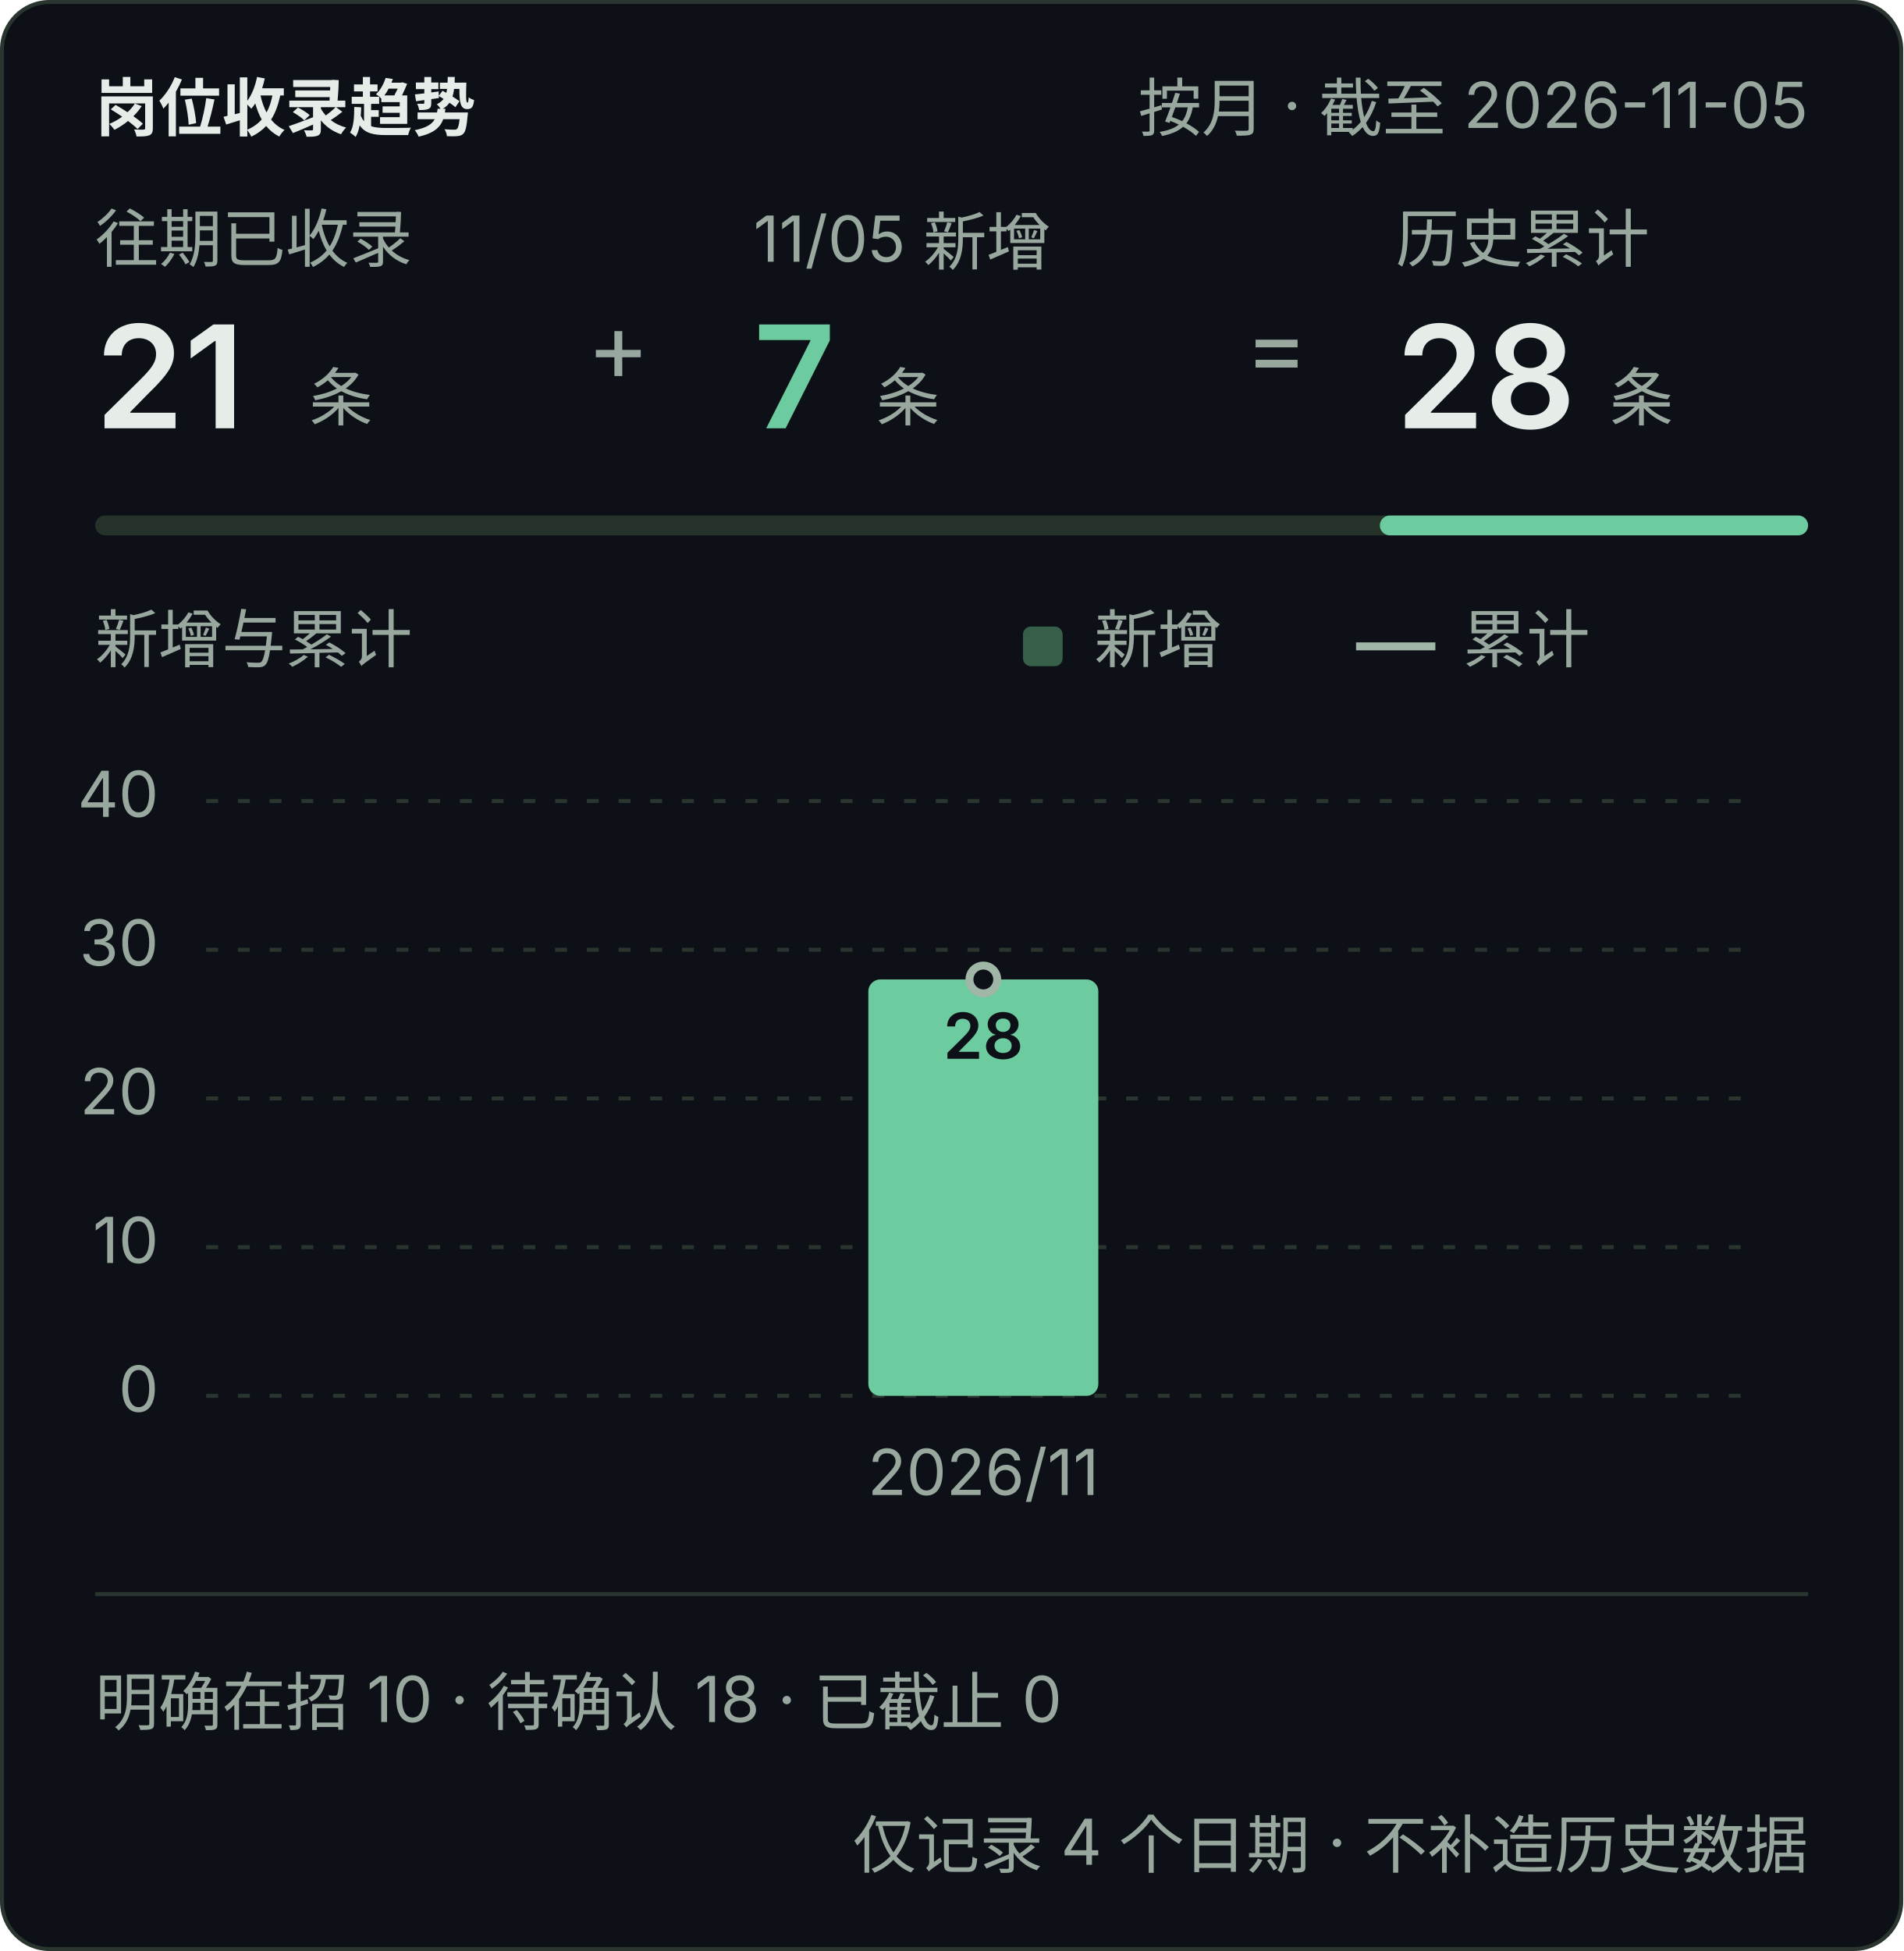
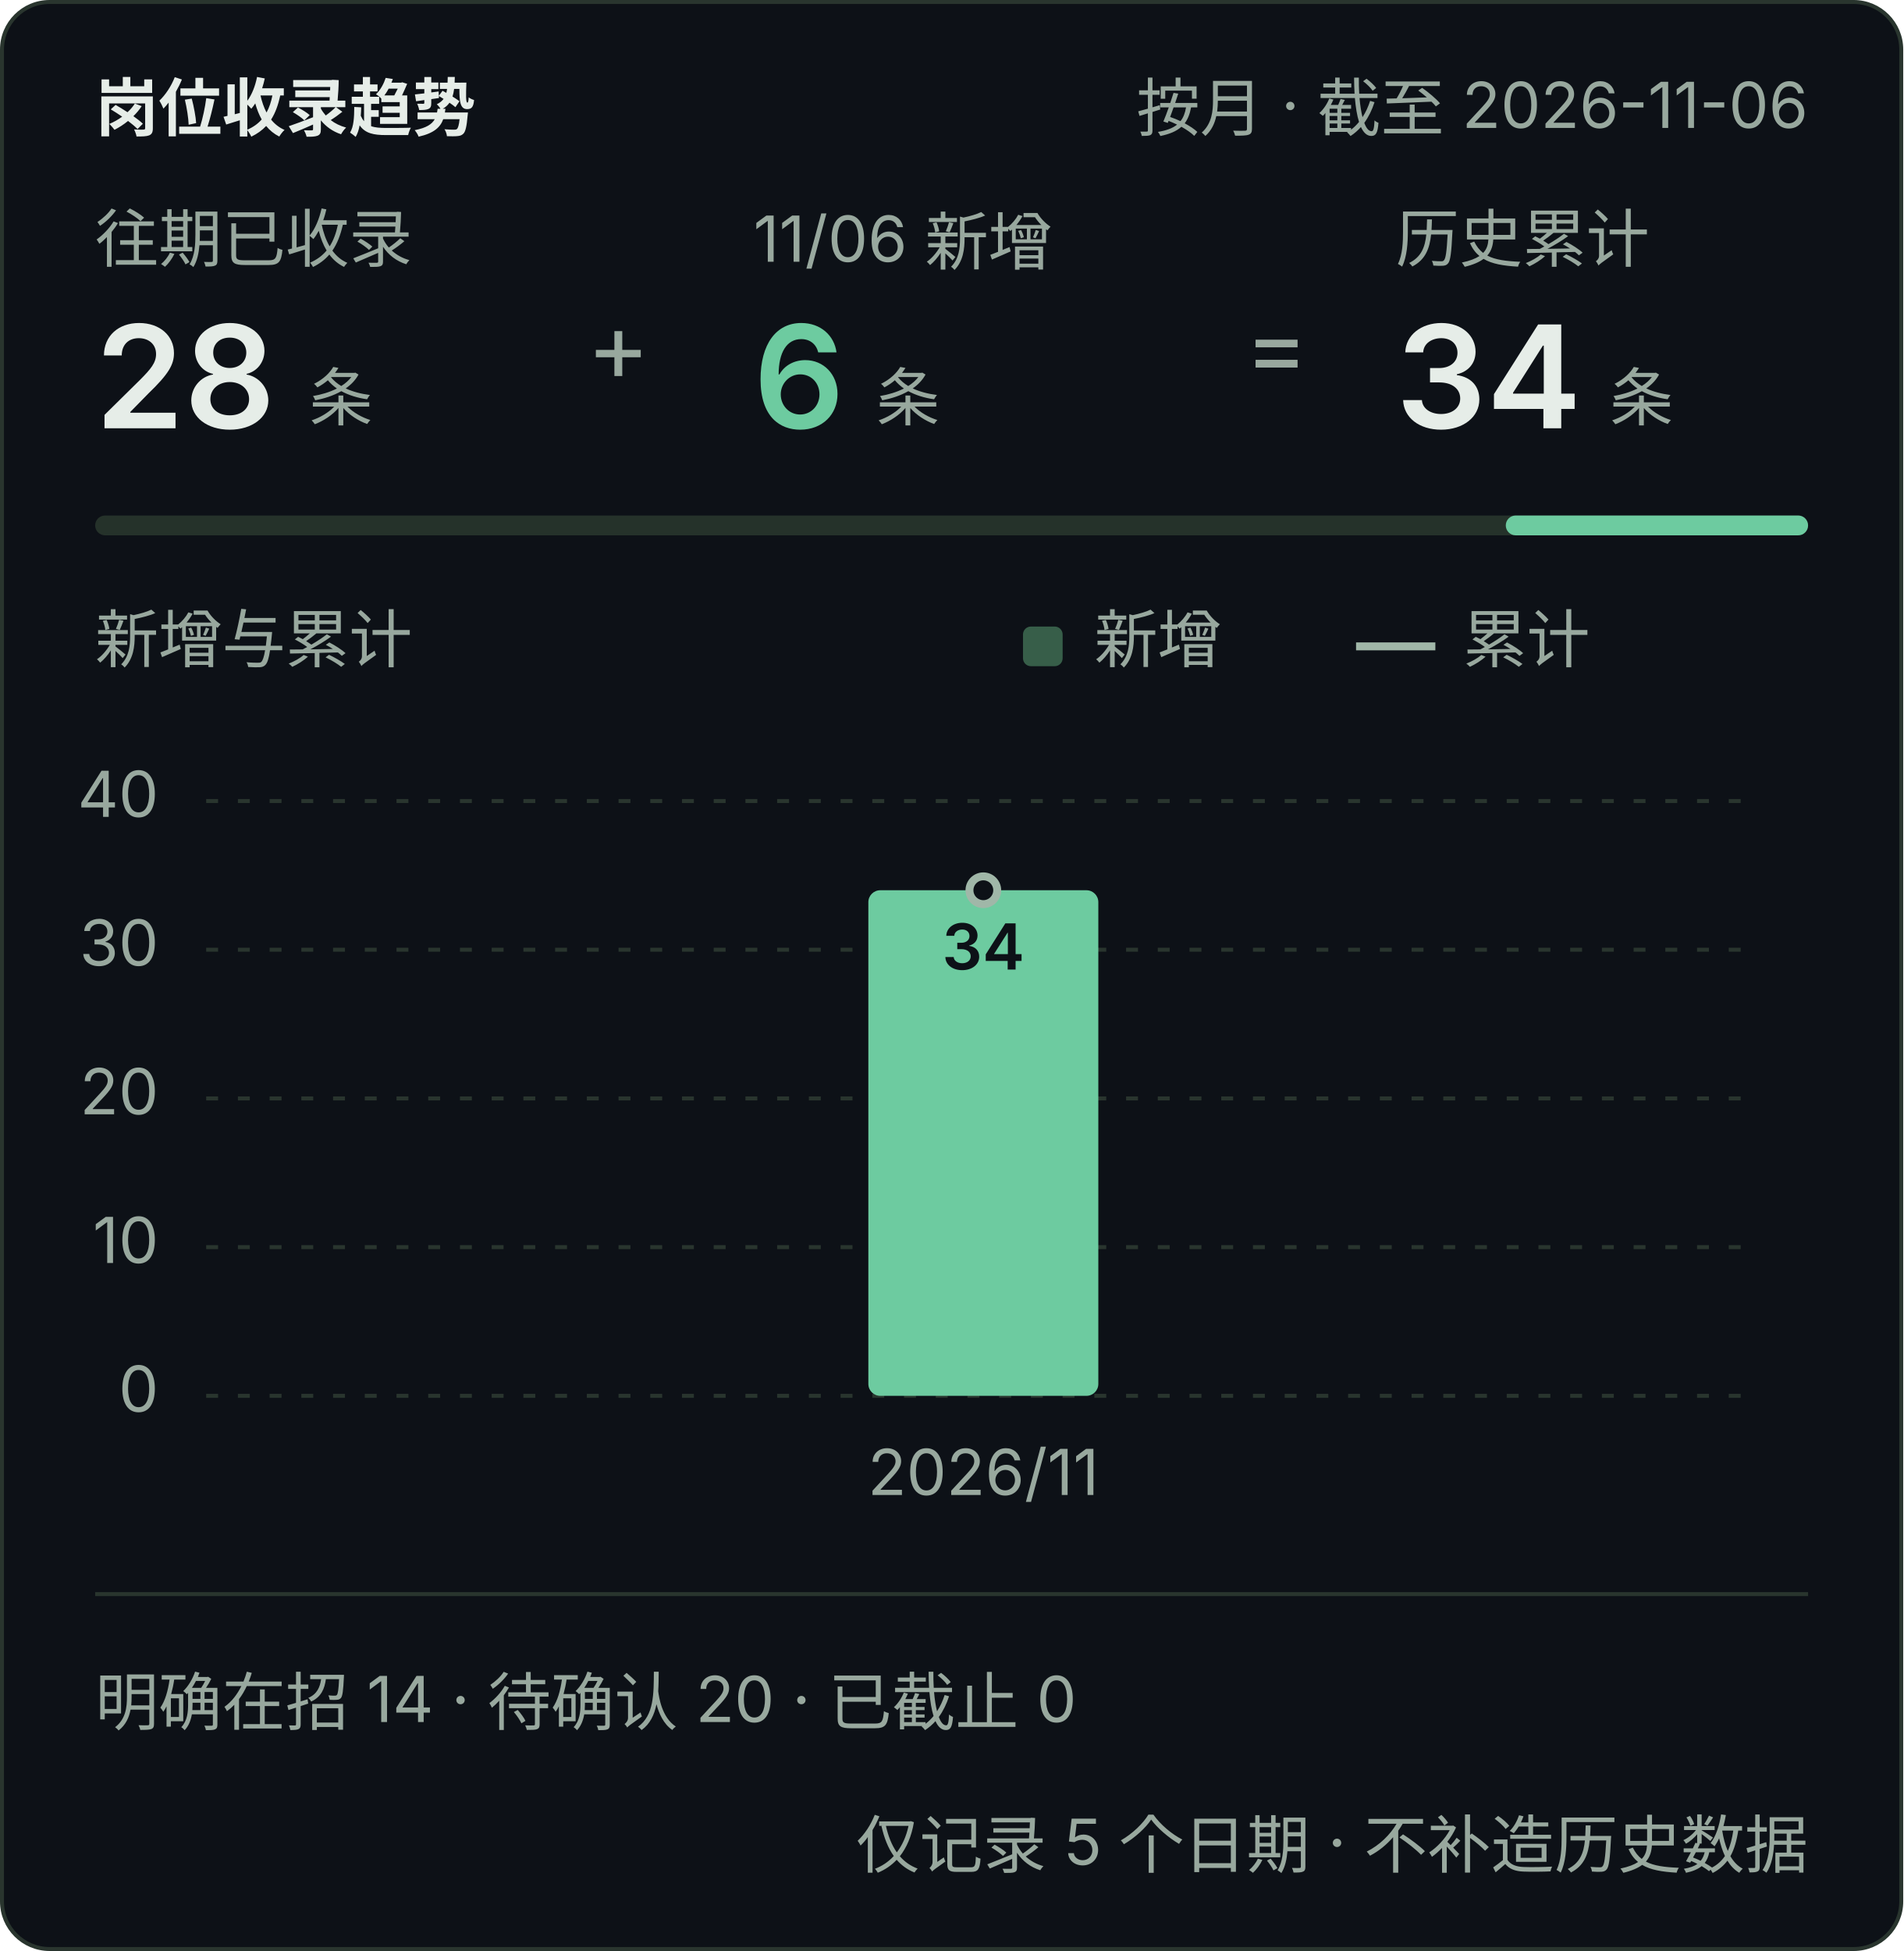
<svg xmlns="http://www.w3.org/2000/svg" width="480" height="492" viewBox="0 0 480 492" role="img" aria-labelledby="title desc">
  <rect x=".5" y=".5" width="479" height="491" rx="12" fill="#0d1117" stroke="#29352e" />
  <g font-family="-apple-system,BlinkMacSystemFont,Segoe UI,PingFang SC,Microsoft YaHei,sans-serif">
    <text x="24" y="33" fill="#e6ede8" font-size="16" font-weight="600" text-anchor="start">岗位收录趋势</text>
-     <text x="456" y="33" fill="#98a89e" font-size="16" font-weight="400" text-anchor="end">按月 · 截至 2026-11-05</text>
+     <text x="456" y="33" fill="#98a89e" font-size="16" font-weight="400" text-anchor="end">按月 · 截至 2026-11-06</text>
    <text x="24" y="66" fill="#98a89e" font-size="16" font-weight="400" text-anchor="start">往期已收录</text>
-     <text x="24" y="108" fill="#e6ede8" font-size="36" font-weight="600" text-anchor="start">21</text>
+     <text x="24" y="108" fill="#e6ede8" font-size="36" font-weight="600" text-anchor="start">28</text>
    <text x="78" y="106" fill="#98a89e" font-size="16" font-weight="400" text-anchor="start">条</text>
-     <text x="190" y="66" fill="#98a89e" font-size="16" font-weight="400" text-anchor="start">11/05 新增</text>
-     <text x="190" y="108" fill="#6dcba0" font-size="36" font-weight="600" text-anchor="start">7</text>
+     <text x="190" y="66" fill="#98a89e" font-size="16" font-weight="400" text-anchor="start">11/06 新增</text>
+     <text x="190" y="108" fill="#6dcba0" font-size="36" font-weight="600" text-anchor="start">6</text>
    <text x="221" y="106" fill="#98a89e" font-size="16" font-weight="400" text-anchor="start">条</text>
    <text x="352" y="66" fill="#98a89e" font-size="16" font-weight="400" text-anchor="start">历史累计</text>
-     <text x="352" y="108" fill="#e6ede8" font-size="36" font-weight="600" text-anchor="start">28</text>
+     <text x="352" y="108" fill="#e6ede8" font-size="36" font-weight="600" text-anchor="start">34</text>
    <text x="406" y="106" fill="#98a89e" font-size="16" font-weight="400" text-anchor="start">条</text>
    <text x="148" y="96" fill="#98a89e" font-size="24" font-weight="400" text-anchor="start">+</text>
    <text x="314" y="96" fill="#98a89e" font-size="24" font-weight="400" text-anchor="start">=</text>
    <rect x="24" y="130" width="432" height="5" rx="2.5" fill="#25322a" />
-     <rect x="348.00" y="130" width="108.00" height="5" rx="2.5" fill="#6dcba0" />
+     <rect x="379.76" y="130" width="76.24" height="5" rx="2.5" fill="#6dcba0" />
    <text x="24" y="167" fill="#98a89e" font-size="16" font-weight="400" text-anchor="start">新增与累计</text>
    <rect x="258" y="158" width="10" height="10" rx="2" fill="#375e49" />
    <text x="276" y="167" fill="#98a89e" font-size="16" font-weight="400" text-anchor="start">新增</text>
    <line x1="342" y1="163" x2="362" y2="163" stroke="#a0b7a8" stroke-width="2" />
    <text x="369" y="167" fill="#98a89e" font-size="16" font-weight="400" text-anchor="start">累计</text>
    <line x1="52" y1="352.0" x2="444" y2="352.0" stroke="#29352e" stroke-dasharray="3 5" />
    <text x="40" y="356.0" fill="#98a89e" font-size="16" font-weight="400" text-anchor="end">0</text>
    <line x1="52" y1="314.5" x2="444" y2="314.5" stroke="#29352e" stroke-dasharray="3 5" />
    <text x="40" y="318.5" fill="#98a89e" font-size="16" font-weight="400" text-anchor="end">10</text>
    <line x1="52" y1="277.0" x2="444" y2="277.0" stroke="#29352e" stroke-dasharray="3 5" />
    <text x="40" y="281.0" fill="#98a89e" font-size="16" font-weight="400" text-anchor="end">20</text>
    <line x1="52" y1="239.5" x2="444" y2="239.5" stroke="#29352e" stroke-dasharray="3 5" />
    <text x="40" y="243.5" fill="#98a89e" font-size="16" font-weight="400" text-anchor="end">30</text>
    <line x1="52" y1="202.0" x2="444" y2="202.0" stroke="#29352e" stroke-dasharray="3 5" />
    <text x="40" y="206.0" fill="#98a89e" font-size="16" font-weight="400" text-anchor="end">40</text>
-     <rect x="219.00" y="247.00" width="58.00" height="105.00" rx="3" fill="#6dcba0" />
-     <text x="248.0" y="267.0" fill="#0d1117" font-size="16" font-weight="600" text-anchor="middle">28</text>
+     <rect x="219.00" y="224.50" width="58.00" height="127.50" rx="3" fill="#6dcba0" />
+     <text x="248.0" y="244.5" fill="#0d1117" font-size="16" font-weight="600" text-anchor="middle">34</text>
    <text x="248.0" y="377" fill="#98a89e" font-size="16" font-weight="400" text-anchor="middle">2026/11</text>
-     <polyline points="248.00,247.00" fill="none" stroke="#a0b7a8" stroke-width="2" stroke-linejoin="round" />
-     <circle cx="248.00" cy="247.00" r="3.5" fill="#0d1117" stroke="#a0b7a8" stroke-width="2" />
+     <polyline points="248.00,224.50" fill="none" stroke="#a0b7a8" stroke-width="2" stroke-linejoin="round" />
+     <circle cx="248.00" cy="224.50" r="3.5" fill="#0d1117" stroke="#a0b7a8" stroke-width="2" />
    <line x1="24" y1="402" x2="456" y2="402" stroke="#29352e" />
-     <text x="24" y="435" fill="#98a89e" font-size="16" font-weight="400" text-anchor="start">明确在招 10   ·   待确认 18   ·   已截止 0</text>
-     <text x="456" y="471" fill="#98a89e" font-size="16" font-weight="400" text-anchor="end">仅记录 4 个日期 · 不补造历史数据</text>
+     <text x="24" y="435" fill="#98a89e" font-size="16" font-weight="400" text-anchor="start">明确在招 14   ·   待确认 20   ·   已截止 0</text>
+     <text x="456" y="471" fill="#98a89e" font-size="16" font-weight="400" text-anchor="end">仅记录 5 个日期 · 不补造历史数据</text>
  </g>
</svg>
